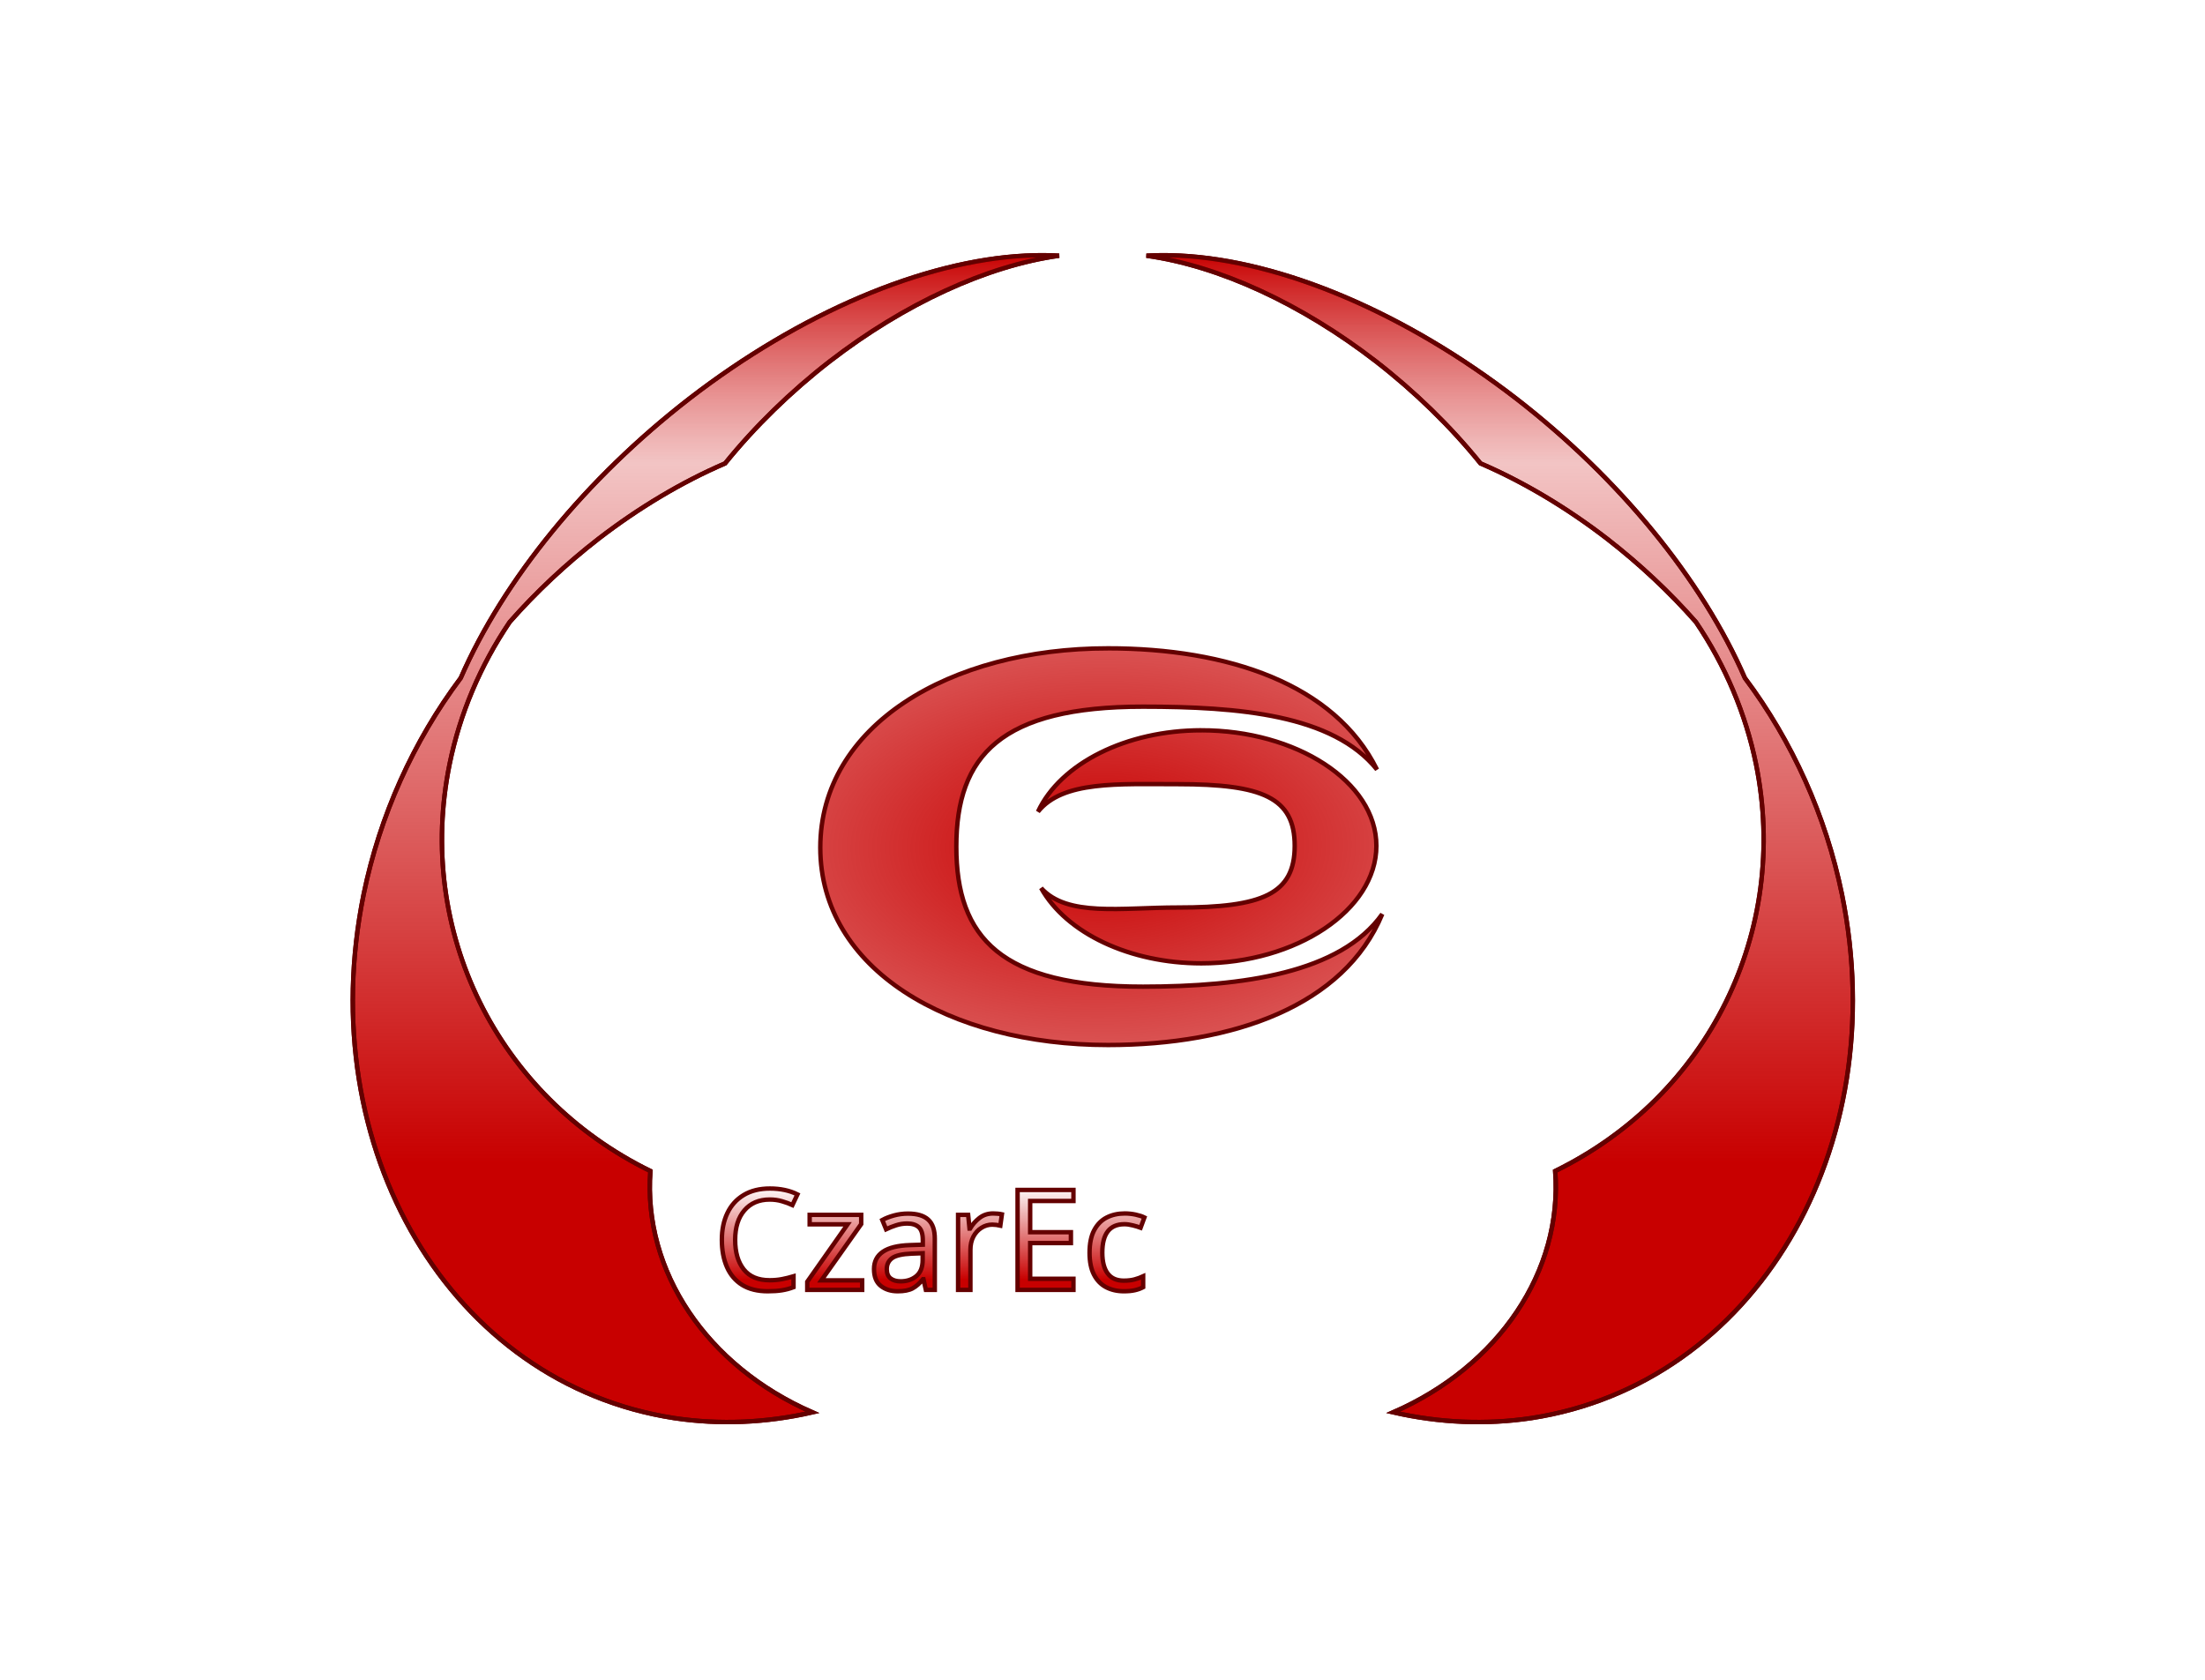
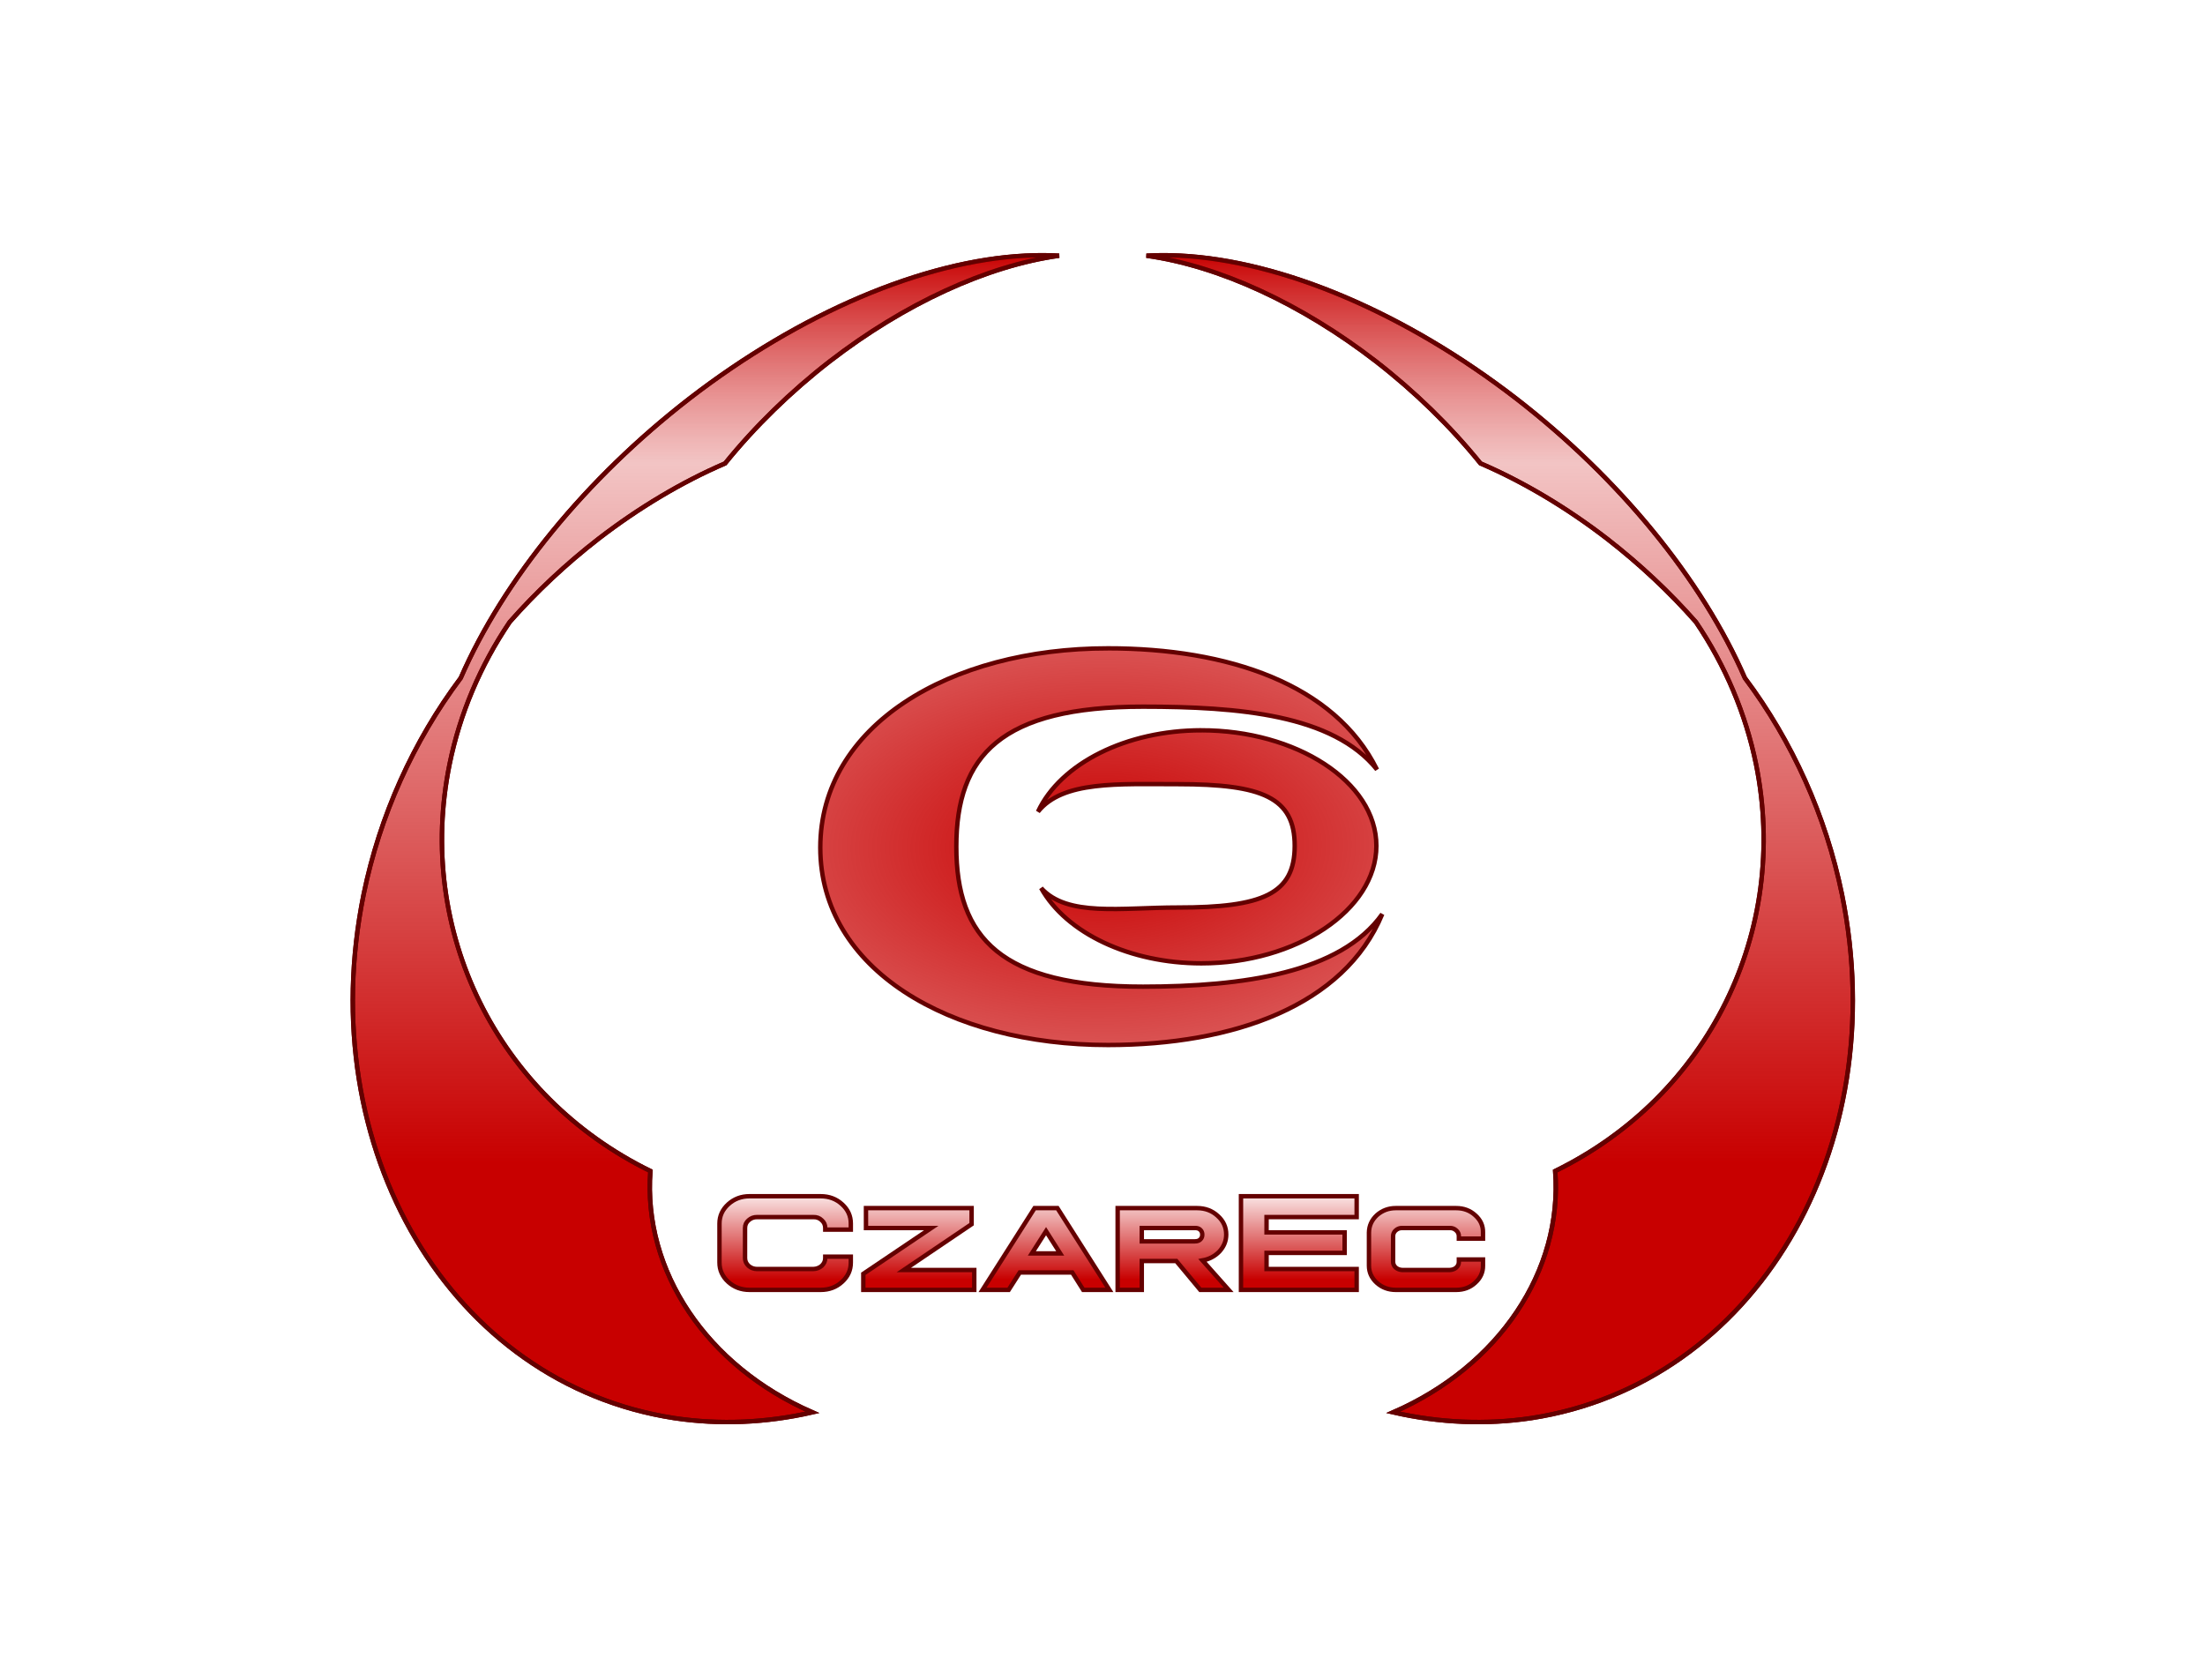
<svg xmlns="http://www.w3.org/2000/svg" xmlns:ns1="http://www.openswatchbook.org/uri/2009/osb" xmlns:xlink="http://www.w3.org/1999/xlink" width="500mm" height="381mm" viewBox="0 0 500 381" version="1.1" id="svg4541">
  <defs id="defs4535">
    <linearGradient id="linearGradient4683">
      <stop style="stop-color:#c80000;stop-opacity:1;" offset="0" id="stop4679" />
      <stop style="stop-color:#c80000;stop-opacity:0;" offset="1" id="stop4681" />
    </linearGradient>
    <linearGradient id="linearGradient4659">
      <stop style="stop-color:#c80000;stop-opacity:1;" offset="0" id="stop4655" />
      <stop style="stop-color:#c80000;stop-opacity:0;" offset="1" id="stop4657" />
    </linearGradient>
    <linearGradient id="linearGradient4651">
      <stop style="stop-color:#c80000;stop-opacity:1;" offset="0" id="stop4647" />
      <stop style="stop-color:#c80000;stop-opacity:0;" offset="1" id="stop4649" />
    </linearGradient>
    <linearGradient id="linearGradient4641">
      <stop style="stop-color:#c80000;stop-opacity:1;" offset="0" id="stop4637" />
      <stop style="stop-color:#c80000;stop-opacity:0;" offset="1" id="stop4639" />
    </linearGradient>
    <linearGradient id="linearGradient4631">
      <stop style="stop-color:#c80000;stop-opacity:1;" offset="0" id="stop4627" />
      <stop style="stop-color:#c80000;stop-opacity:0;" offset="1" id="stop4629" />
    </linearGradient>
    <linearGradient id="linearGradient4623">
      <stop style="stop-color:#c80000;stop-opacity:1;" offset="0" id="stop4619" />
      <stop style="stop-color:#c80000;stop-opacity:0;" offset="1" id="stop4621" />
    </linearGradient>
    <linearGradient ns1:paint="gradient" id="linearGradient4591">
      <stop id="stop4587" offset="0" style="stop-color:#b50000;stop-opacity:1;" />
      <stop id="stop4589" offset="1" style="stop-color:#af0000;stop-opacity:0;" />
    </linearGradient>
    <linearGradient id="linearGradient4585" ns1:paint="gradient">
      <stop style="stop-color:#c60000;stop-opacity:1;" offset="0" id="stop4581" />
      <stop style="stop-color:#960000;stop-opacity:0" offset="1" id="stop4583" />
    </linearGradient>
    <linearGradient id="linearGradient862">
      <stop style="stop-color:#640000;stop-opacity:1;" offset="0" id="stop858" />
      <stop style="stop-color:#640000;stop-opacity:0;" offset="1" id="stop860" />
    </linearGradient>
    <linearGradient ns1:paint="gradient" id="linearGradient5494">
      <stop id="stop5490" offset="0" style="stop-color:#7b0000;stop-opacity:1;" />
      <stop id="stop5492" offset="1" style="stop-color:#af0000;stop-opacity:0" />
    </linearGradient>
    <linearGradient id="linearGradient5448" ns1:paint="gradient">
      <stop style="stop-color:#af0000;stop-opacity:1;" offset="0" id="stop5444" />
      <stop style="stop-color:#af0000;stop-opacity:0;" offset="1" id="stop5446" />
    </linearGradient>
    <linearGradient xlink:href="#linearGradient862" id="linearGradient864" x1="254" y1="259.958" x2="254" y2="233.5" gradientUnits="userSpaceOnUse" />
    <linearGradient xlink:href="#linearGradient4623" id="linearGradient4625" x1="349.25" y1="228.208" x2="349.25" y2="21.833" gradientUnits="userSpaceOnUse" gradientTransform="translate(79.5,-48)" />
    <linearGradient xlink:href="#linearGradient4631" id="linearGradient4633" x1="148.167" y1="228.208" x2="148.167" y2="21.833" gradientUnits="userSpaceOnUse" gradientTransform="translate(79.5,-48)" />
    <radialGradient xlink:href="#linearGradient4641" id="radialGradient4645" cx="249.728" cy="156.487" fx="249.728" fy="156.487" r="64.194" gradientTransform="matrix(3.858408,-0.03679804,0.02079077,2.179983,-637.5783,-223.4628)" gradientUnits="userSpaceOnUse" />
    <linearGradient xlink:href="#linearGradient4651" id="linearGradient4653" x1="254" y1="254.667" x2="254" y2="233.5" gradientUnits="userSpaceOnUse" gradientTransform="translate(79.5,-48)" />
    <linearGradient xlink:href="#linearGradient4659" id="linearGradient4661" x1="259.292" y1="21.833" x2="259.292" y2="69.458" gradientUnits="userSpaceOnUse" gradientTransform="translate(79.5,-48)" />
    <linearGradient xlink:href="#linearGradient4683" id="linearGradient4685" x1="238.125" y1="21.833" x2="238.125" y2="69.458" gradientUnits="userSpaceOnUse" gradientTransform="translate(79.5,-48)" />
  </defs>
  <g id="layer1" transform="translate(-79.528,83.52599)">
    <path style="display:inline;opacity:1;fill:url(#radialGradient4645);fill-opacity:1;stroke:#640000;stroke-width:1;stroke-miterlimit:4;stroke-dasharray:none;stroke-dashoffset:0;stroke-opacity:1" d="m 330.777,63.508 c -36.033,2.5e-4 -65.243,17.582 -65.243,45.19 -4e-5,27.608 29.21,44.768 65.243,44.768 28.443,-0.007 53.603,-8.91 62.184,-29.688 -9.458,13.335 -31.474,16.442 -54.246,16.458 -32.155,1.3e-4 -42.333,-11.049 -42.333,-31.75 1.6e-4,-20.701 10.178,-31.75 42.333,-31.75 21.767,0.005 43.062,1.818 53.055,14.267 -9.597,-19.43 -33.878,-27.488 -60.992,-27.497 z m 21.167,18.589 c -16.943,0.003 -31.93,7.47 -37.042,18.453 5.634,-7.049 18.185,-6.228 31.75,-6.237 19.154,-6e-5 26.458,3.043 26.458,13.986 -1.1e-4,10.942 -7.304,13.986 -26.458,13.986 -12.966,-0.002 -25.088,2.17 -31.04,-4.411 5.717,10.271 20.18,17.067 36.332,17.071 21.464,-1.4e-4 39.688,-12.053 39.688,-26.647 0,-14.594 -18.223,-26.201 -39.688,-26.202 z" id="path5192" />
    <path style="display:inline;opacity:1;fill:url(#linearGradient4633);fill-opacity:1;stroke:#640000;stroke-width:1;stroke-miterlimit:4;stroke-dasharray:none;stroke-dashoffset:0;stroke-opacity:1" d="m 312.066,-25.547 a 58.476,107.522 49.991 0 0 -76.252,32.442 58.476,107.522 49.991 0 0 -51.813,63.338 92.387,107.249 19.67 0 0 -22.019,49.078 92.387,107.249 19.67 0 0 70.474,118.774 92.387,107.249 19.67 0 0 31.289,-1.314 67.377,56.991 1.576 0 1 -36.735,-54.725 86.978,91.607 65.25 0 1 -45.539,-92.263 86.978,91.607 65.25 0 1 13.626,-32.235 44.122,81.129 49.991 0 1 20.135,-18.877 44.122,81.129 49.991 0 1 28.718,-17.106 44.122,81.129 49.991 0 1 23.732,-23.146 44.122,81.129 49.991 0 1 52.008,-23.954 58.476,107.522 49.991 0 0 -7.623,-0.013 z" id="path5245" />
    <path style="display:inline;opacity:1;fill:url(#linearGradient4625);fill-opacity:1;stroke:#640000;stroke-width:1;stroke-miterlimit:4;stroke-dasharray:none;stroke-dashoffset:0;stroke-opacity:1" d="m 347.126,-25.547 a 107.522,58.476 40.009 0 1 76.252,32.442 107.522,58.476 40.009 0 1 51.813,63.338 107.249,92.387 70.33 0 1 22.019,49.078 107.249,92.387 70.33 0 1 -70.474,118.774 107.249,92.387 70.33 0 1 -31.289,-1.314 56.991,67.377 88.424 0 0 36.735,-54.725 91.607,86.978 24.75 0 0 45.539,-92.263 91.607,86.978 24.75 0 0 -13.626,-32.235 81.129,44.122 40.009 0 0 -20.135,-18.877 81.129,44.122 40.009 0 0 -28.718,-17.106 81.129,44.122 40.009 0 0 -23.732,-23.146 81.129,44.122 40.009 0 0 -52.008,-23.954 107.522,58.476 40.009 0 1 7.623,-0.013 z" id="path5245-5" />
    <path style="display:inline;opacity:1;fill:url(#linearGradient4685);fill-opacity:1;stroke:#640000;stroke-width:1;stroke-miterlimit:4;stroke-dasharray:none;stroke-dashoffset:0;stroke-opacity:1" d="m 312.066,-25.547 a 58.476,107.522 49.991 0 0 -76.252,32.442 58.476,107.522 49.991 0 0 -51.813,63.338 92.387,107.249 19.67 0 0 -22.019,49.078 92.387,107.249 19.67 0 0 70.474,118.774 92.387,107.249 19.67 0 0 31.289,-1.314 67.377,56.991 1.576 0 1 -36.735,-54.725 86.978,91.607 65.25 0 1 -45.539,-92.263 86.978,91.607 65.25 0 1 13.626,-32.235 44.122,81.129 49.991 0 1 20.135,-18.877 44.122,81.129 49.991 0 1 28.718,-17.106 44.122,81.129 49.991 0 1 23.732,-23.146 44.122,81.129 49.991 0 1 52.008,-23.954 58.476,107.522 49.991 0 0 -7.623,-0.013 z" id="path5245-56" />
-     <text xml:space="preserve" style="font-style:normal;font-weight:normal;font-size:10.583px;line-height:1.25;font-family:sans-serif;letter-spacing:0px;word-spacing:0px;fill:url(#linearGradient4653);fill-opacity:1;stroke:#640000;stroke-width:1;stroke-miterlimit:4;stroke-dasharray:none;stroke-opacity:1" x="241.277" y="209" id="text5594">
-       <tspan id="tspan5592" x="241.277" y="209" style="font-style:normal;font-variant:normal;font-weight:normal;font-stretch:normal;font-size:31.75px;font-family:Plateia;-inkscape-font-specification:Plateia;fill:url(#linearGradient4653);fill-opacity:1;stroke:#640000;stroke-width:1;stroke-miterlimit:4;stroke-dasharray:none;stroke-opacity:1" rotate="0 0 0 0 0 0 0">CzarEc</tspan>
-     </text>
+     <g aria-label="CzarEc" style="font-style:normal;font-weight:normal;font-size:10.583px;line-height:1.25;font-family:sans-serif;letter-spacing:0px;word-spacing:0px;fill:url(#linearGradient4653);fill-opacity:1;stroke:#640000;stroke-width:1;stroke-miterlimit:4;stroke-dasharray:none;stroke-opacity:1" id="text5594">
+       <path d="m 249.494,187.761 q -2.822,0 -4.821,1.814 -2,1.814 -2,4.387 v 8.837 q 0,2.573 1.984,4.387 2,1.814 4.837,1.814 h 16.139 q 2.853,0 4.837,-1.814 2,-1.814 1.984,-4.387 v -1.333 h -5.798 v 0.326 q 0,1.008 -0.791,1.752 -0.775,0.682 -1.938,0.729 h -12.728 q -1.116,-0.015 -1.922,-0.713 -0.806,-0.744 -0.806,-1.767 v -6.821 q 0,-1.07 0.791,-1.752 0.822,-0.744 1.938,-0.729 h 12.728 q 1.163,-0.046 1.938,0.713 0.791,0.698 0.791,1.767 v 0.357 h 5.798 v -1.364 q 0.015,-2.573 -1.984,-4.387 -1.984,-1.814 -4.837,-1.814 z" style="font-style:normal;font-variant:normal;font-weight:normal;font-stretch:normal;font-size:31.75px;font-family:Plateia;-inkscape-font-specification:Plateia;fill:url(#linearGradient4653);fill-opacity:1;stroke:#640000;stroke-width:1;stroke-miterlimit:4;stroke-dasharray:none;stroke-opacity:1" id="path921" />
+       <path d="m 275.895,190.459 v 4.511 h 14.805 l -15.317,10.325 -0.093,0.062 V 209 h 25.161 v -4.511 H 284.484 L 299.847,194.102 v -3.643 z" style="font-style:normal;font-variant:normal;font-weight:normal;font-stretch:normal;font-size:31.75px;font-family:Plateia;-inkscape-font-specification:Plateia;fill:url(#linearGradient4653);fill-opacity:1;stroke:#640000;stroke-width:1;stroke-miterlimit:4;stroke-dasharray:none;stroke-opacity:1" id="path923" />
+       <path d="m 314.125,190.459 -11.798,18.542 h 5.922 l 2.527,-3.953 h 11.891 l 2.496,3.953 h 5.922 l -11.782,-18.542 z m 2.604,5.224 3.209,5.054 h -6.434 z" style="font-style:normal;font-variant:normal;font-weight:normal;font-stretch:normal;font-size:31.75px;font-family:Plateia;-inkscape-font-specification:Plateia;fill:url(#linearGradient4653);fill-opacity:1;stroke:#640000;stroke-width:1;stroke-miterlimit:4;stroke-dasharray:none;stroke-opacity:1" id="path925" />
+       <path d="m 332.962,190.459 v 18.542 h 5.473 v -6.542 h 7.829 l 5.442,6.542 h 6.434 l -5.938,-6.682 q 2.31,-0.419 3.845,-2.031 1.535,-1.674 1.535,-3.829 0,-2.527 -1.938,-4.248 -1.907,-1.752 -4.666,-1.752 z m 5.473,4.511 h 12.061 q 0.791,-0.015 1.209,0.403 0.45,0.419 0.45,1.101 0,0.682 -0.45,1.101 -0.419,0.419 -1.209,0.419 -1.767,0 -12.061,0 z" style="font-style:normal;font-variant:normal;font-weight:normal;font-stretch:normal;font-size:31.75px;font-family:Plateia;-inkscape-font-specification:Plateia;fill:url(#linearGradient4653);fill-opacity:1;stroke:#640000;stroke-width:1;stroke-miterlimit:4;stroke-dasharray:none;stroke-opacity:1" id="path927" />
+       <path d="m 360.929,187.761 v 21.239 h 26.231 v -4.728 h -20.433 v -3.659 h 17.704 v -4.651 h -17.704 v -3.473 h 20.433 V 187.761 Z" style="font-style:normal;font-variant:normal;font-weight:normal;font-stretch:normal;font-size:31.75px;font-family:Plateia;-inkscape-font-specification:Plateia;fill:url(#linearGradient4653);fill-opacity:1;stroke:#640000;stroke-width:1;stroke-miterlimit:4;stroke-dasharray:none;stroke-opacity:1" id="path929" />
+       <path d="m 396.027,190.459 q -2.48,0 -4.294,1.612 -1.736,1.612 -1.783,3.907 v 7.519 q 0,2.279 1.767,3.891 1.798,1.612 4.31,1.612 h 13.705 q 2.558,0 4.294,-1.597 1.814,-1.628 1.783,-3.907 v -1.395 h -5.473 v 0.527 q 0.015,0.76 -0.589,1.318 -0.574,0.496 -1.457,0.543 h -10.821 q -0.837,-0.046 -1.442,-0.543 -0.605,-0.558 -0.605,-1.318 v -5.798 q 0,-0.791 0.589,-1.318 0.62,-0.558 1.457,-0.543 h 10.821 q 0.853,-0.015 1.442,0.543 0.605,0.527 0.605,1.318 v 0.543 h 5.473 v -1.395 q 0.046,-2.294 -1.767,-3.907 -1.767,-1.612 -4.31,-1.612 z" style="font-style:normal;font-variant:normal;font-weight:normal;font-stretch:normal;font-size:31.75px;font-family:Plateia;-inkscape-font-specification:Plateia;fill:url(#linearGradient4653);fill-opacity:1;stroke:#640000;stroke-width:1;stroke-miterlimit:4;stroke-dasharray:none;stroke-opacity:1" id="path931" />
+     </g>
    <path style="display:inline;opacity:1;fill:url(#linearGradient4661);fill-opacity:1;stroke:#640000;stroke-width:1;stroke-miterlimit:4;stroke-dasharray:none;stroke-dashoffset:0;stroke-opacity:1" d="m 347.127,-25.547 a 107.522,58.476 40.009 0 1 76.252,32.442 107.522,58.476 40.009 0 1 51.813,63.338 107.249,92.387 70.33 0 1 22.019,49.078 107.249,92.387 70.33 0 1 -70.474,118.774 107.249,92.387 70.33 0 1 -31.289,-1.314 56.991,67.377 88.424 0 0 36.735,-54.725 91.607,86.978 24.75 0 0 45.539,-92.263 91.607,86.978 24.75 0 0 -13.626,-32.235 81.129,44.122 40.009 0 0 -20.135,-18.877 81.129,44.122 40.009 0 0 -28.718,-17.106 81.129,44.122 40.009 0 0 -23.732,-23.146 81.129,44.122 40.009 0 0 -52.008,-23.954 107.522,58.476 40.009 0 1 7.623,-0.013 z" id="path5245-5-1" />
  </g>
</svg>
